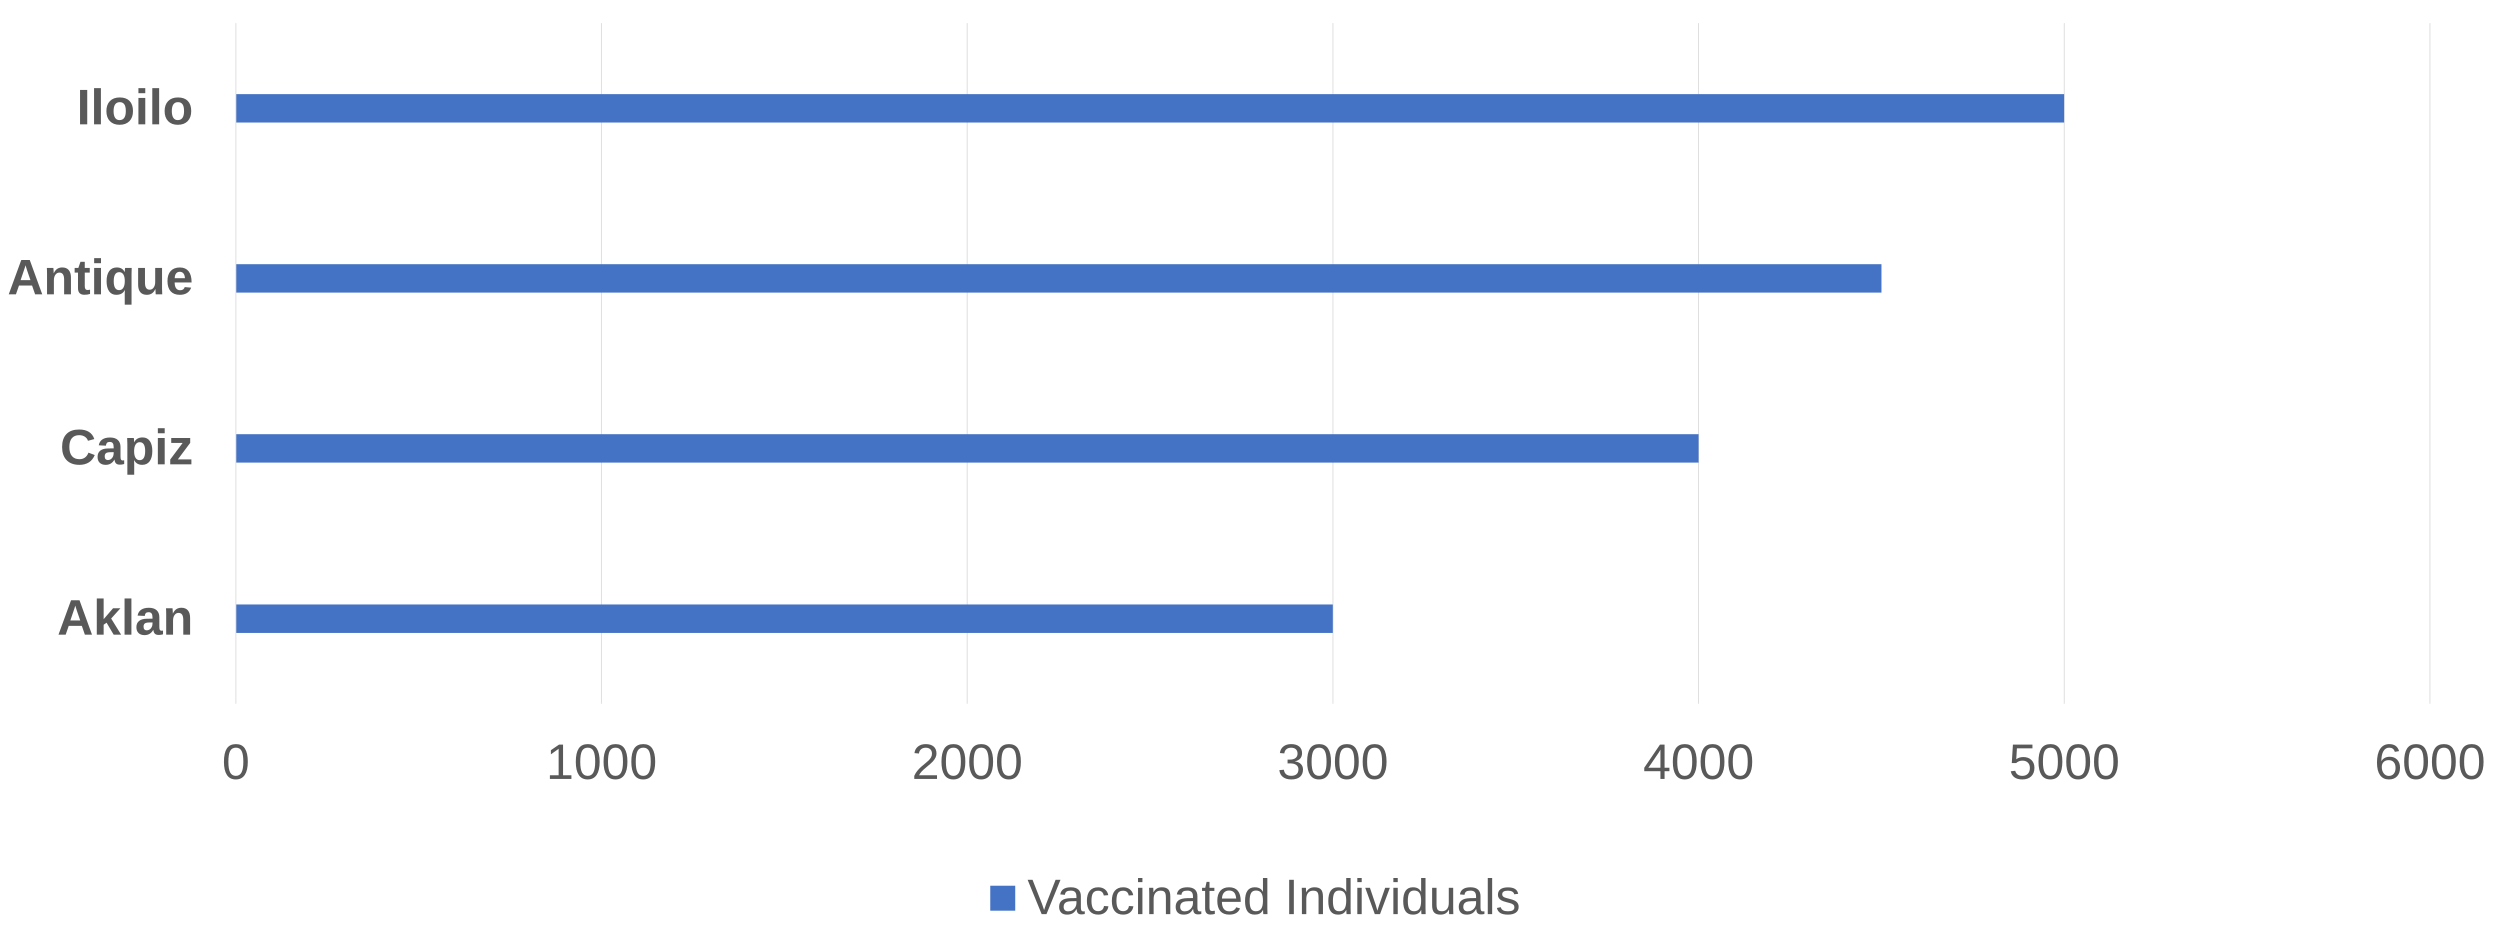
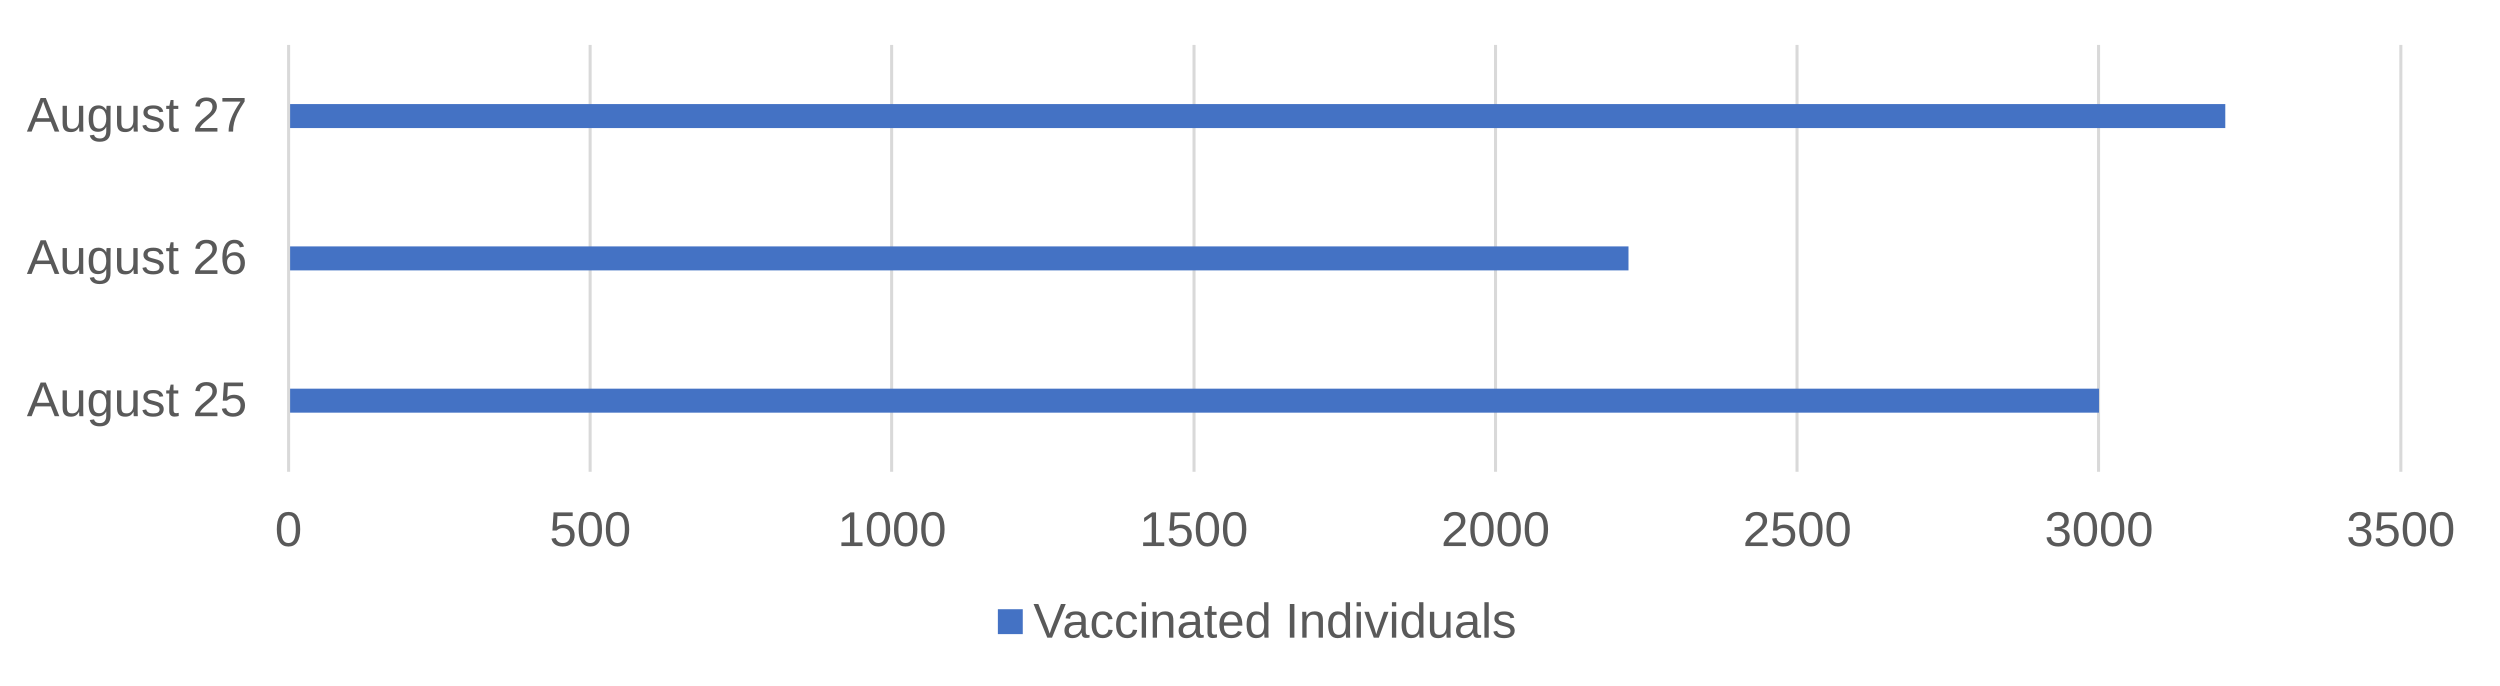
- <svg xmlns="http://www.w3.org/2000/svg" width="10116" height="3787" overflow="hidden">
+ <svg xmlns="http://www.w3.org/2000/svg" width="2811" height="771" overflow="hidden">
  <defs>
    <clipPath id="clip0">
-       <rect x="-2080" y="-2120" width="10116" height="3787" />
+       <rect x="733" y="260" width="2811" height="771" />
    </clipPath>
    <clipPath id="clip1">
-       <rect x="-2080" y="-2119" width="10115" height="3786" />
+       <rect x="733" y="259" width="2810" height="771" />
    </clipPath>
    <clipPath id="clip2">
-       <rect x="-1125" y="-2026" width="8880" height="2756" />
+       <rect x="1057" y="310" width="2378" height="484" />
    </clipPath>
    <clipPath id="clip3">
-       <rect x="-2080" y="-2119" width="10115" height="3786" />
+       <rect x="733" y="259" width="2810" height="771" />
    </clipPath>
    <clipPath id="clip4">
-       <rect x="-2080" y="-2119" width="10115" height="3786" />
+       <rect x="733" y="259" width="2810" height="771" />
    </clipPath>
    <clipPath id="clip5">
-       <rect x="-2080" y="-2119" width="10115" height="3786" />
+       <rect x="733" y="259" width="2810" height="771" />
    </clipPath>
    <clipPath id="clip6">
-       <rect x="-2080" y="-2119" width="10115" height="3786" />
+       <rect x="733" y="259" width="2810" height="771" />
    </clipPath>
    <clipPath id="clip7">
-       <rect x="-2080" y="-2119" width="10115" height="3786" />
+       <rect x="733" y="259" width="2810" height="771" />
    </clipPath>
    <clipPath id="clip8">
-       <rect x="-2080" y="-2119" width="10115" height="3786" />
+       <rect x="733" y="259" width="2810" height="771" />
    </clipPath>
    <clipPath id="clip9">
-       <rect x="-2080" y="-2119" width="10115" height="3786" />
+       <rect x="733" y="259" width="2810" height="771" />
    </clipPath>
    <clipPath id="clip10">
-       <rect x="-2080" y="-2119" width="10115" height="3786" />
+       <rect x="733" y="259" width="2810" height="771" />
    </clipPath>
    <clipPath id="clip11">
-       <rect x="-2080" y="-2119" width="10115" height="3786" />
+       <rect x="733" y="259" width="2810" height="771" />
    </clipPath>
    <clipPath id="clip12">
-       <rect x="-2080" y="-2119" width="10115" height="3786" />
+       <rect x="733" y="259" width="2810" height="771" />
    </clipPath>
    <clipPath id="clip13">
-       <rect x="-2080" y="-2119" width="10115" height="3786" />
+       <rect x="733" y="259" width="2810" height="771" />
    </clipPath>
    <clipPath id="clip14">
-       <rect x="-2080" y="-2119" width="10115" height="3786" />
+       <rect x="733" y="259" width="2810" height="771" />
    </clipPath>
    <clipPath id="clip15">
-       <rect x="-2080" y="-2119" width="10115" height="3786" />
+       <rect x="733" y="259" width="2810" height="771" />
    </clipPath>
    <clipPath id="clip16">
-       <rect x="-2080" y="-2119" width="10115" height="3786" />
+       <rect x="733" y="259" width="2810" height="771" />
    </clipPath>
  </defs>
-   <g clip-path="url(#clip0)" transform="translate(2080 2120)">
+   <g clip-path="url(#clip0)" transform="translate(-733 -260)">
    <g clip-path="url(#clip1)">
-       <path d="M353.512-2026.5 353.512 727.5M1833.56-2026.5 1833.56 727.5M3313.61-2026.5 3313.61 727.5M4792.66-2026.5 4792.66 727.5M6272.71-2026.5 6272.71 727.5M7752.5-2026.5 7752.5 727.5" stroke="#D9D9D9" stroke-width="3.438" stroke-linejoin="round" stroke-miterlimit="10" fill="none" />
+       <path d="M1396.55 310.5 1396.55 790.5M1735.56 310.5 1735.56 790.5M2075.57 310.5 2075.57 790.5M2414.58 310.5 2414.58 790.5M2753.59 310.5 2753.59 790.5M3092.6 310.5 3092.6 790.5M3432.5 310.5 3432.5 790.5" stroke="#D9D9D9" stroke-width="3.438" stroke-linejoin="round" stroke-miterlimit="10" fill="none" />
    </g>
    <g clip-path="url(#clip2)">
-       <path d="M3313.11 441.014-1126 441.014-1126 326.011 3313.11 326.011ZM4793.16-248.008-1126-248.008-1126-363.012 4793.16-363.012ZM5533.18-936.031-1126-936.031-1126-1051.03 5533.18-1051.03ZM6272.21-1624.05-1126-1624.05-1126-1739.06 6272.21-1739.06Z" fill="#4472C4" />
+       <path d="M3093.1 724.024 1057 724.024 1057 697.023 3093.1 697.023ZM2564.08 564.018 1057 564.018 1057 537.018 2564.08 537.018ZM3235.11 404.013 1057 404.013 1057 377.012 3235.11 377.012Z" fill="#4472C4" />
    </g>
    <g clip-path="url(#clip3)">
-       <path d="M0 0 0 2754" stroke="#D9D9D9" stroke-width="3.438" stroke-linejoin="round" stroke-miterlimit="10" fill="none" fill-rule="evenodd" transform="matrix(1 0 0 -1 -1125.5 727.5)" />
+       <path d="M0 0 0 480" stroke="#D9D9D9" stroke-width="3.438" stroke-linejoin="round" stroke-miterlimit="10" fill="none" fill-rule="evenodd" transform="matrix(1 0 0 -1 1057.5 790.5)" />
    </g>
    <g clip-path="url(#clip4)">
-       <text fill="#595959" font-family="Arial,Arial_MSFontService,sans-serif" font-weight="400" font-size="202" transform="matrix(1 0 0 1 -1181.74 1032)">0</text>
+       <text fill="#595959" font-family="Arial,Arial_MSFontService,sans-serif" font-weight="400" font-size="55" transform="matrix(1 0 0 1 1042.09 874)">0</text>
    </g>
    <g clip-path="url(#clip5)">
-       <text fill="#595959" font-family="Arial,Arial_MSFontService,sans-serif" font-weight="400" font-size="202" transform="matrix(1 0 0 1 129.682 1032)">1000</text>
+       <text fill="#595959" font-family="Arial,Arial_MSFontService,sans-serif" font-weight="400" font-size="55" transform="matrix(1 0 0 1 1350.86 874)">500</text>
    </g>
    <g clip-path="url(#clip6)">
-       <text fill="#595959" font-family="Arial,Arial_MSFontService,sans-serif" font-weight="400" font-size="202" transform="matrix(1 0 0 1 1609.34 1032)">2000</text>
+       <text fill="#595959" font-family="Arial,Arial_MSFontService,sans-serif" font-weight="400" font-size="55" transform="matrix(1 0 0 1 1674.89 874)">1000</text>
    </g>
    <g clip-path="url(#clip7)">
-       <text fill="#595959" font-family="Arial,Arial_MSFontService,sans-serif" font-weight="400" font-size="202" transform="matrix(1 0 0 1 3089 1032)">3000</text>
+       <text fill="#595959" font-family="Arial,Arial_MSFontService,sans-serif" font-weight="400" font-size="55" transform="matrix(1 0 0 1 2014.16 874)">1500</text>
    </g>
    <g clip-path="url(#clip8)">
-       <text fill="#595959" font-family="Arial,Arial_MSFontService,sans-serif" font-weight="400" font-size="202" transform="matrix(1 0 0 1 4568.65 1032)">4000</text>
+       <text fill="#595959" font-family="Arial,Arial_MSFontService,sans-serif" font-weight="400" font-size="55" transform="matrix(1 0 0 1 2353.44 874)">2000</text>
    </g>
    <g clip-path="url(#clip9)">
-       <text fill="#595959" font-family="Arial,Arial_MSFontService,sans-serif" font-weight="400" font-size="202" transform="matrix(1 0 0 1 6048.31 1032)">5000</text>
+       <text fill="#595959" font-family="Arial,Arial_MSFontService,sans-serif" font-weight="400" font-size="55" transform="matrix(1 0 0 1 2692.71 874)">2500</text>
    </g>
    <g clip-path="url(#clip10)">
-       <text fill="#595959" font-family="Arial,Arial_MSFontService,sans-serif" font-weight="400" font-size="202" transform="matrix(1 0 0 1 7527.97 1032)">6000</text>
+       <text fill="#595959" font-family="Arial,Arial_MSFontService,sans-serif" font-weight="400" font-size="55" transform="matrix(1 0 0 1 3031.99 874)">3000</text>
    </g>
    <g clip-path="url(#clip11)">
-       <text fill="#595959" font-family="Arial,Arial_MSFontService,sans-serif" font-weight="700" font-size="202" transform="matrix(1 0 0 1 -1848.32 448)">Aklan</text>
+       <text fill="#595959" font-family="Arial,Arial_MSFontService,sans-serif" font-weight="400" font-size="55" transform="matrix(1 0 0 1 3371.27 874)">3500</text>
    </g>
    <g clip-path="url(#clip12)">
-       <text fill="#595959" font-family="Arial,Arial_MSFontService,sans-serif" font-weight="700" font-size="202" transform="matrix(1 0 0 1 -1837 -241)">Capiz</text>
+       <text fill="#595959" font-family="Arial,Arial_MSFontService,sans-serif" font-weight="400" font-size="55" transform="matrix(1 0 0 1 763.125 728)">August 25</text>
    </g>
    <g clip-path="url(#clip13)">
-       <text fill="#595959" font-family="Arial,Arial_MSFontService,sans-serif" font-weight="700" font-size="202" transform="matrix(1 0 0 1 -2049.66 -929)">Antique</text>
+       <text fill="#595959" font-family="Arial,Arial_MSFontService,sans-serif" font-weight="400" font-size="55" transform="matrix(1 0 0 1 763.125 568)">August 26</text>
    </g>
    <g clip-path="url(#clip14)">
-       <text fill="#595959" font-family="Arial,Arial_MSFontService,sans-serif" font-weight="700" font-size="202" transform="matrix(1 0 0 1 -1769.64 -1617)">Iloilo</text>
+       <text fill="#595959" font-family="Arial,Arial_MSFontService,sans-serif" font-weight="400" font-size="55" transform="matrix(1 0 0 1 763.125 408)">August 27</text>
    </g>
    <g clip-path="url(#clip15)">
-       <rect x="1927" y="1464" width="101" height="101" fill="#4472C4" />
+       <rect x="1855" y="945" width="28" height="28" fill="#4472C4" />
    </g>
    <g clip-path="url(#clip16)">
-       <text fill="#595959" font-family="Arial,Arial_MSFontService,sans-serif" font-weight="400" font-size="202" transform="matrix(1 0 0 1 2077.33 1579)">Vaccinated Individuals</text>
+       <text fill="#595959" font-family="Arial,Arial_MSFontService,sans-serif" font-weight="400" font-size="55" transform="matrix(1 0 0 1 1894.89 977)">Vaccinated Individuals</text>
    </g>
  </g>
</svg>
